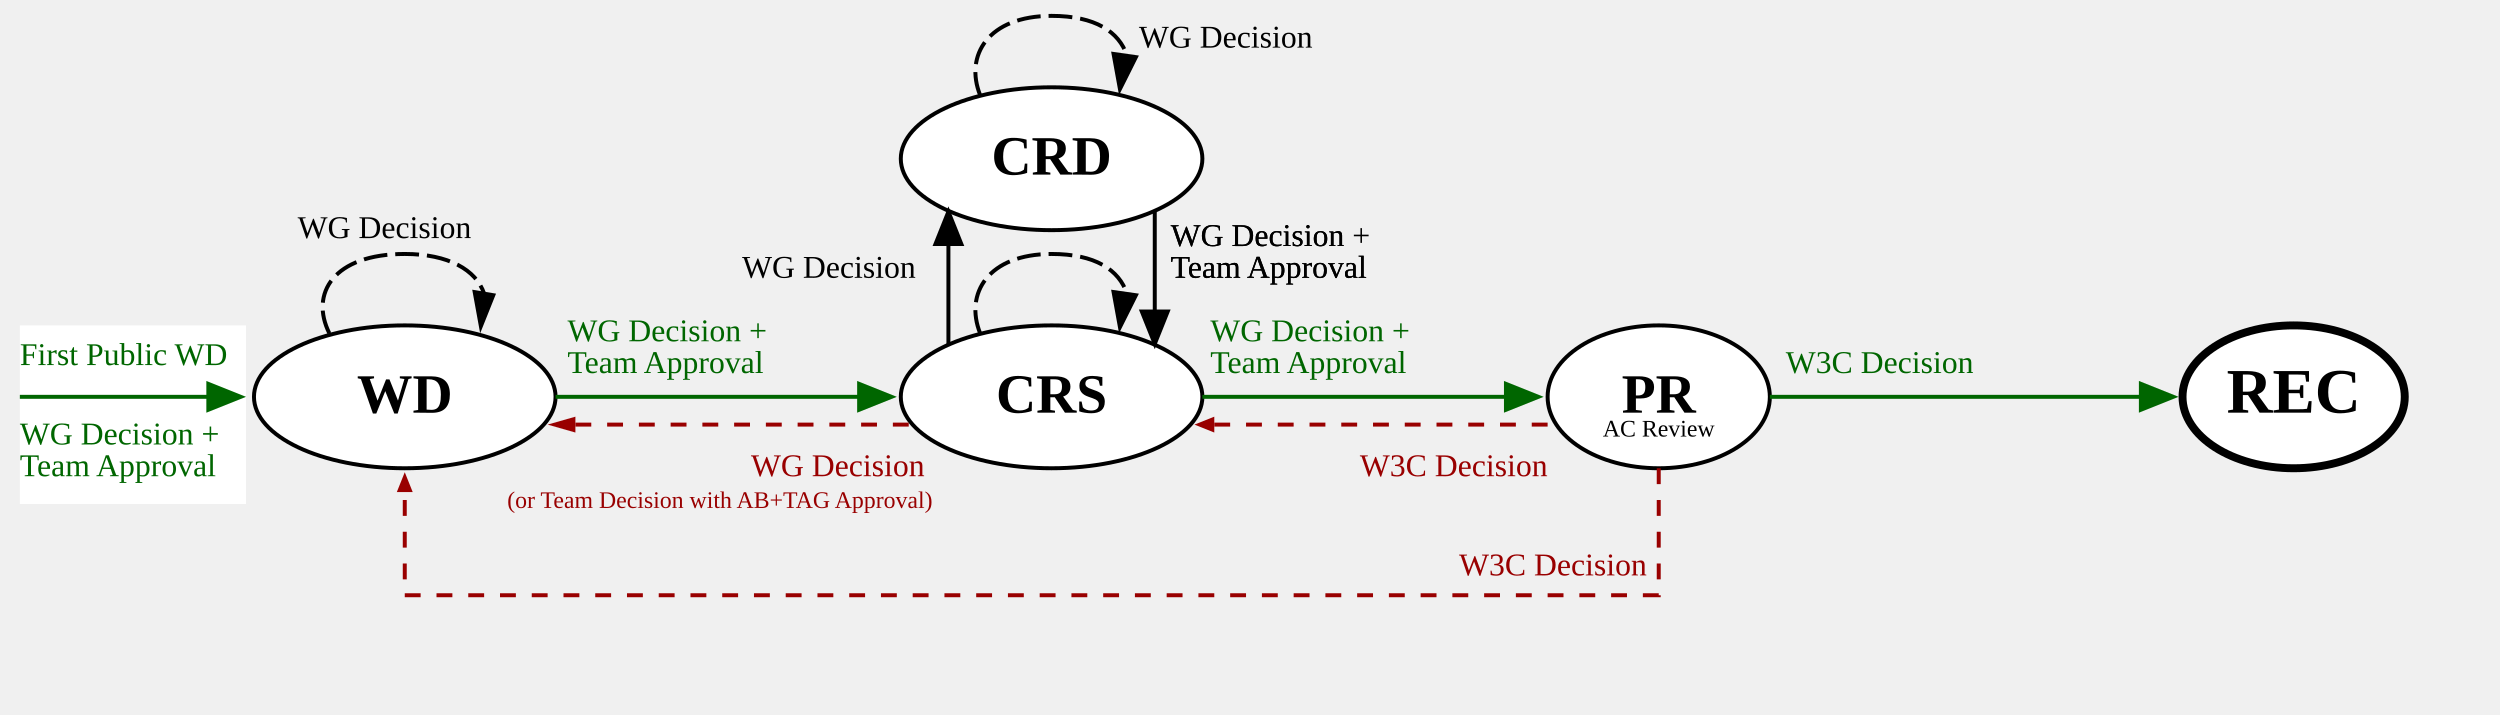
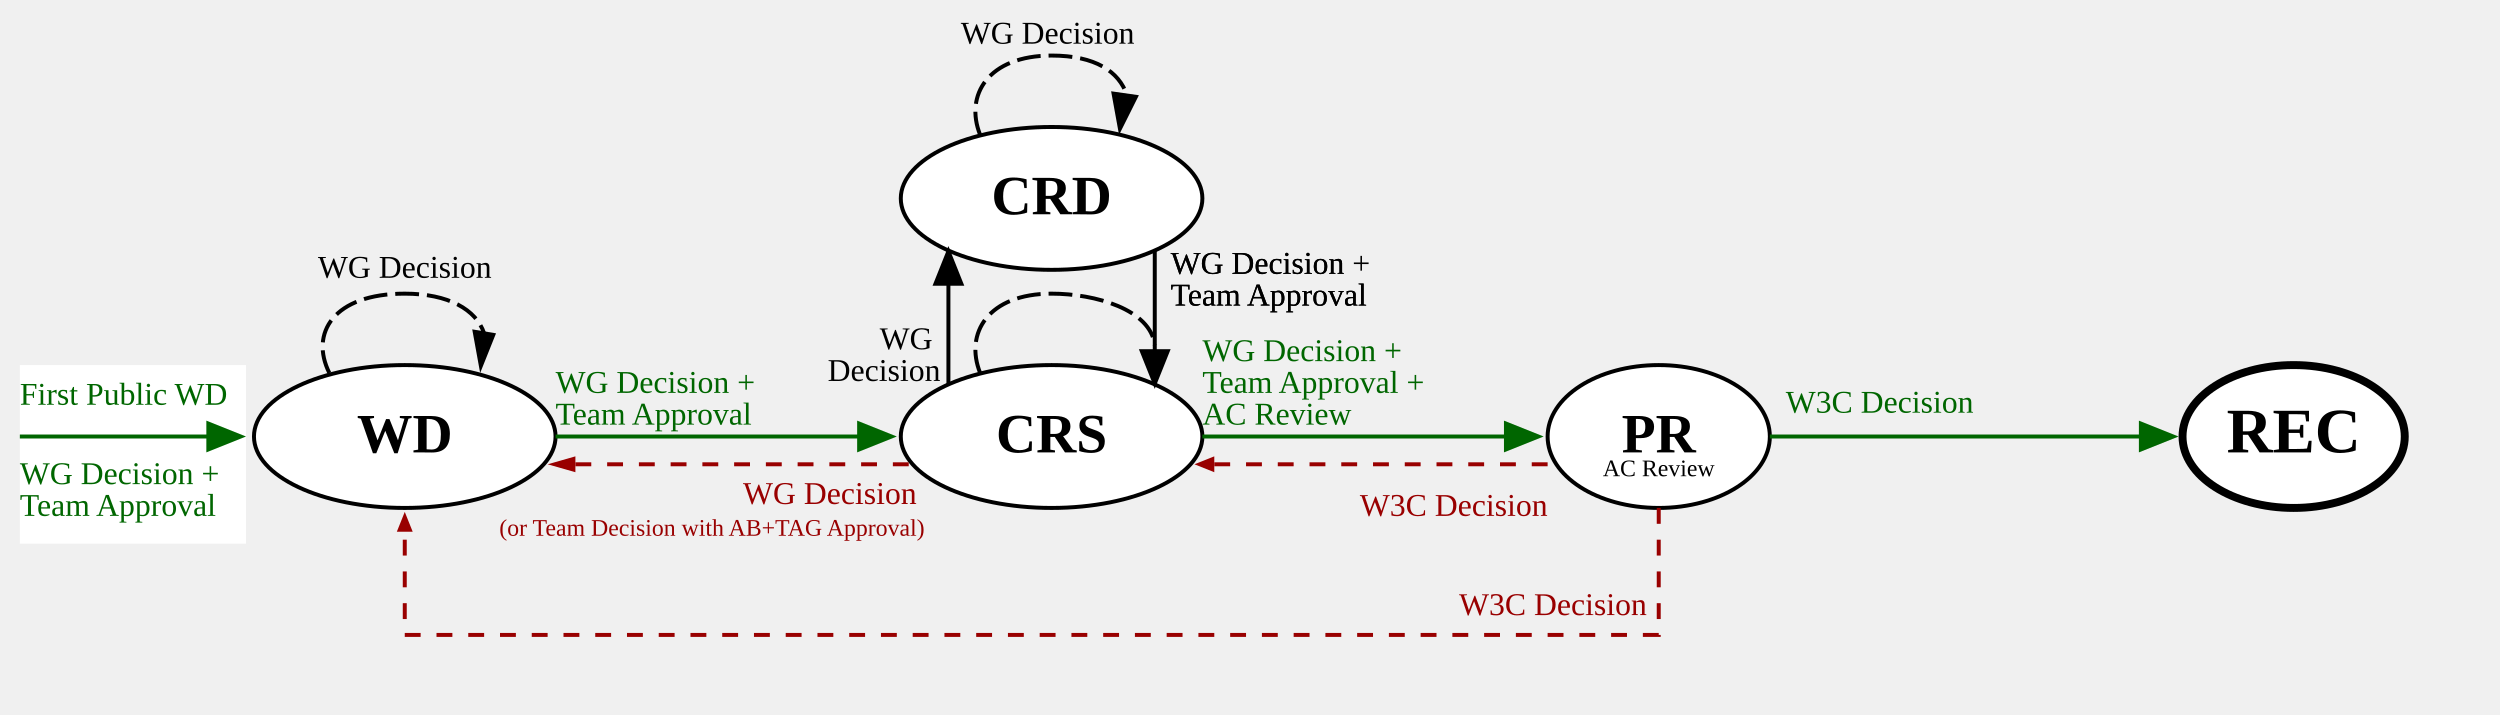
- <svg xmlns="http://www.w3.org/2000/svg" viewBox="-5 40 630 180" width="100%">
+ <svg xmlns="http://www.w3.org/2000/svg" viewBox="-5 30 630 180" width="100%">
  <g role="list">
    <g role="listitem" fill="#060">
      <a href="#wd-1">
        <rect role="img" fill="white" y="122" width="57" height="45">
							</rect>
        <text font-size="8">
          <tspan aria-hidden="true" y="132" x="0">First Public WD</tspan>
          <tspan x="0" y="152">WG Decision +</tspan>
          <tspan x="0" y="160">Team Approval</tspan>
        </text>
        <path d="M0,140h53" fill="none" stroke="#060" />
        <polygon points="47,136 57,140 47,144" />
      </a>
    </g>
    <g role="listitem">
      <a href="#cr-1">
        <ellipse role="img" id="wd-1" ry="18" rx="38" cy="140" cx="97" stroke="black" fill="#fff">
						</ellipse>
        <text aria-hidden="true" font-size="14" font-weight="bold" y="144" x="97" text-anchor="middle">WD</text>
      </a>
      <g role="list">
        <g role="listitem">
          <a href="#wd-1">
            <g role="img">
									</g>
-             <text font-size="8">
-               <tspan x="70" y="100">WG Decision</tspan>
+             <text font-size="8" text-anchor="middle">
+               <tspan x="97" y="100">WG Decision</tspan>
            </text>
            <path d="M78,124C73,114 79,104 97,104 108,104 115,108 117,114" fill="none" stroke="black" stroke-dasharray="6 2" />
            <polygon points="120,114 116,124 114,113" />
          </a>
        </g>
        <g role="listitem" fill="#060">
          <a href="#cr-1">
            <g role="img">
									</g>
-             <text x="138" y="126" font-size="8">WG Decision +</text>
-             <text x="138" y="134" font-size="8">Team Approval</text>
+             <text x="135" y="129" font-size="8">WG Decision +</text>
+             <text x="135" y="137" font-size="8">Team Approval</text>
            <path stroke="#060" d="M135,140h81" />
            <polygon points="211,136 221,140 211,144" />
          </a>
        </g>
      </g>
    </g>
    <g role="listitem">
      <a href="#cr-1">
        <ellipse role="img" id="cr-1" ry="18" rx="38" cy="140" cx="260" stroke="black" fill="#fff">
						</ellipse>
        <text aria-hidden="true" font-size="14" font-weight="bold" y="144" x="260" text-anchor="middle">CRS</text>
      </a>
      <a href="#crd-1">
        <ellipse role="img" id="crd-1" ry="18" rx="38" cy="80" cx="260" stroke="black" fill="#fff">
						</ellipse>
        <text aria-hidden="true" font-size="14" font-weight="bold" y="84" x="260" text-anchor="middle">CRD</text>
      </a>
      <g role="list">
        <g role="listitem">
          <a href="#crd-1">
            <g role="img">
									</g>
-             <text font-size="8">
-               <tspan x="182" y="110">WG Decision</tspan>
+             <text font-size="8" text-anchor="end">
+               <tspan x="232" y="118">WG</tspan>
+               <tspan x="232" y="126">Decision</tspan>
            </text>
            <path stroke="#000" d="M234,127v-34" />
            <polygon points="234,92 230,102 238,102" />
          </a>
        </g>
        <g role="listitem">
          <a href="#crd-1">
            <g role="img">
									</g>
-             <text font-size="8">
-               <tspan x="282" y="52">WG Decision</tspan>
+             <text font-size="8" text-anchor="middle">
+               <tspan x="259" y="41">WG Decision</tspan>
            </text>
            <path stroke="#000" d="M242,64C238,54 244,44 260,44 271,44 277,48 279,54" fill="none" stroke-dasharray="6 2" />
            <polygon points="282,54 277,64 275,53" />
          </a>
        </g>
        <g role="listitem">
          <a href="#cr-1">
            <g role="img">
									</g>
            <text font-size="8">
-               <tspan x="290" y="102">WG Decision +</tspan>
-               <tspan x="290" y="110">Team Approval</tspan>
+               <tspan x="290" y="99">WG Decision +</tspan>
+               <tspan x="290" y="107">Team Approval</tspan>
            </text>
            <path stroke="#000" d="M286,127v-34" />
            <polygon points="286,128 282,118 290,118" />
          </a>
        </g>
        <g role="listitem">
          <a href="#cr-1">
            <g role="img">
									</g>
            <text font-size="8">
-               <tspan x="290" y="102">WG Decision</tspan>
-               <tspan x="290" y="110">Team Approval</tspan>
+               <tspan x="290" y="99">WG Decision</tspan>
+               <tspan x="290" y="107">Team Approval</tspan>
            </text>
-             <path stroke="#000" d="M242,124C238,114 244,104 260,104 271,104 277,108 279,114" stroke-dasharray="6 10" fill="none" />
-             <path stroke="#000" d="M242,124C238,114 244,104 260,104 271,104 277,108 279,114" stroke-dasharray="6 10" stroke-dashoffset="8" fill="none" />
-             <polygon points="282,114 277,124 275,113" />
+             <path stroke="#000" d="M242,124C238,114 244,104 260,104 271,104 285,108 286,117" stroke-dasharray="6 2" fill="none" />
          </a>
        </g>
        <g role="listitem" fill="#060">
          <a href="#pr-1">
            <g role="img">
							</g>
-             <text x="300" y="126" font-size="8">WG Decision +</text>
-             <text x="300" y="134" font-size="8">Team Approval</text>
+             <text x="298" y="121" font-size="8">WG Decision +</text>
+             <text x="298" y="129" font-size="8">Team Approval +</text>
+             <text x="298" y="137" font-size="8">AC Review</text>
            <path d="M298,140h77" stroke="#060" />
            <polygon points="374,136 384,140 374,144" />
          </a>
        </g>
        <g role="listitem" fill="#900">
          <a href="#wd-1">
            <g role="img">
								</g>
            <text font-size="8" text-anchor="end">
-               <tspan x="230" y="160">WG Decision</tspan>
-               <tspan x="230" y="168" font-size="6">(or Team Decision with AB+TAG Approval)</tspan>
+               <tspan x="228" y="157">WG Decision</tspan>
+               <tspan font-size="6" x="228" y="165">(or Team Decision with AB+TAG Approval)</tspan>
            </text>
            <path d="M140,147h84" stroke-dasharray="4 4" stroke="#900" />
            <polygon points="140,145 133,147 140,149" />
          </a>
        </g>
      </g>
    </g>
    <g role="listitem">
      <a href="#rec-1">
        <ellipse role="img" id="pr-1" ry="18" rx="28" cy="140" cx="413" stroke="black" fill="#fff">
						</ellipse>
        <text aria-hidden="true" font-size="14" font-weight="bold" y="144" x="413" text-anchor="middle">PR</text>
        <text area-hidden="true" font-size="6" y="150" x="413" text-anchor="middle">AC Review</text>
      </a>
      <g role="list">
        <g role="listitem" fill="#060">
          <a href="#rec-1">
            <g role="img">
									</g>
            <text x="300" y="138" font-size="8">
              <tspan x="445" y="134">W3C Decision</tspan>
            </text>
            <path d="M441,140h100" stroke="#060" />
            <polygon points="534,136 544,140 534,144" />
          </a>
        </g>
        <g role="listitem" fill="#900">
          <a href="#cr-1">
            <g role="img">
									</g>
            <text font-size="8" text-anchor="end">
              <tspan x="385" y="160">W3C Decision</tspan>
            </text>
            <path d="M301,147h88" stroke-dasharray="4 4" stroke="#900" />
            <polygon points="301,145 296,147 301,149" />
          </a>
        </g>
        <g role="listitem" fill="#900">
          <a href="#wd-1">
            <g role="img">
									</g>
            <text font-size="8" text-anchor="end">
              <tspan x="410" y="185">W3C Decision</tspan>
            </text>
            <path d="M413,158v32h-316v-26" stroke-dasharray="4 4" stroke="#900" fill="none" />
            <polygon points="95,164 97,159 99,164" />
          </a>
        </g>
      </g>
    </g>
    <g role="listitem">
      <ellipse role="img" id="rec-1" ry="18" rx="28" cy="140" cx="573" stroke="black" fill="#fff" stroke-width="2">
						</ellipse>
      <text aria-hidden="true" font-size="16" font-weight="bold" y="144" x="573" text-anchor="middle" stroke-width=".3">REC</text>
    </g>
  </g>
</svg>
